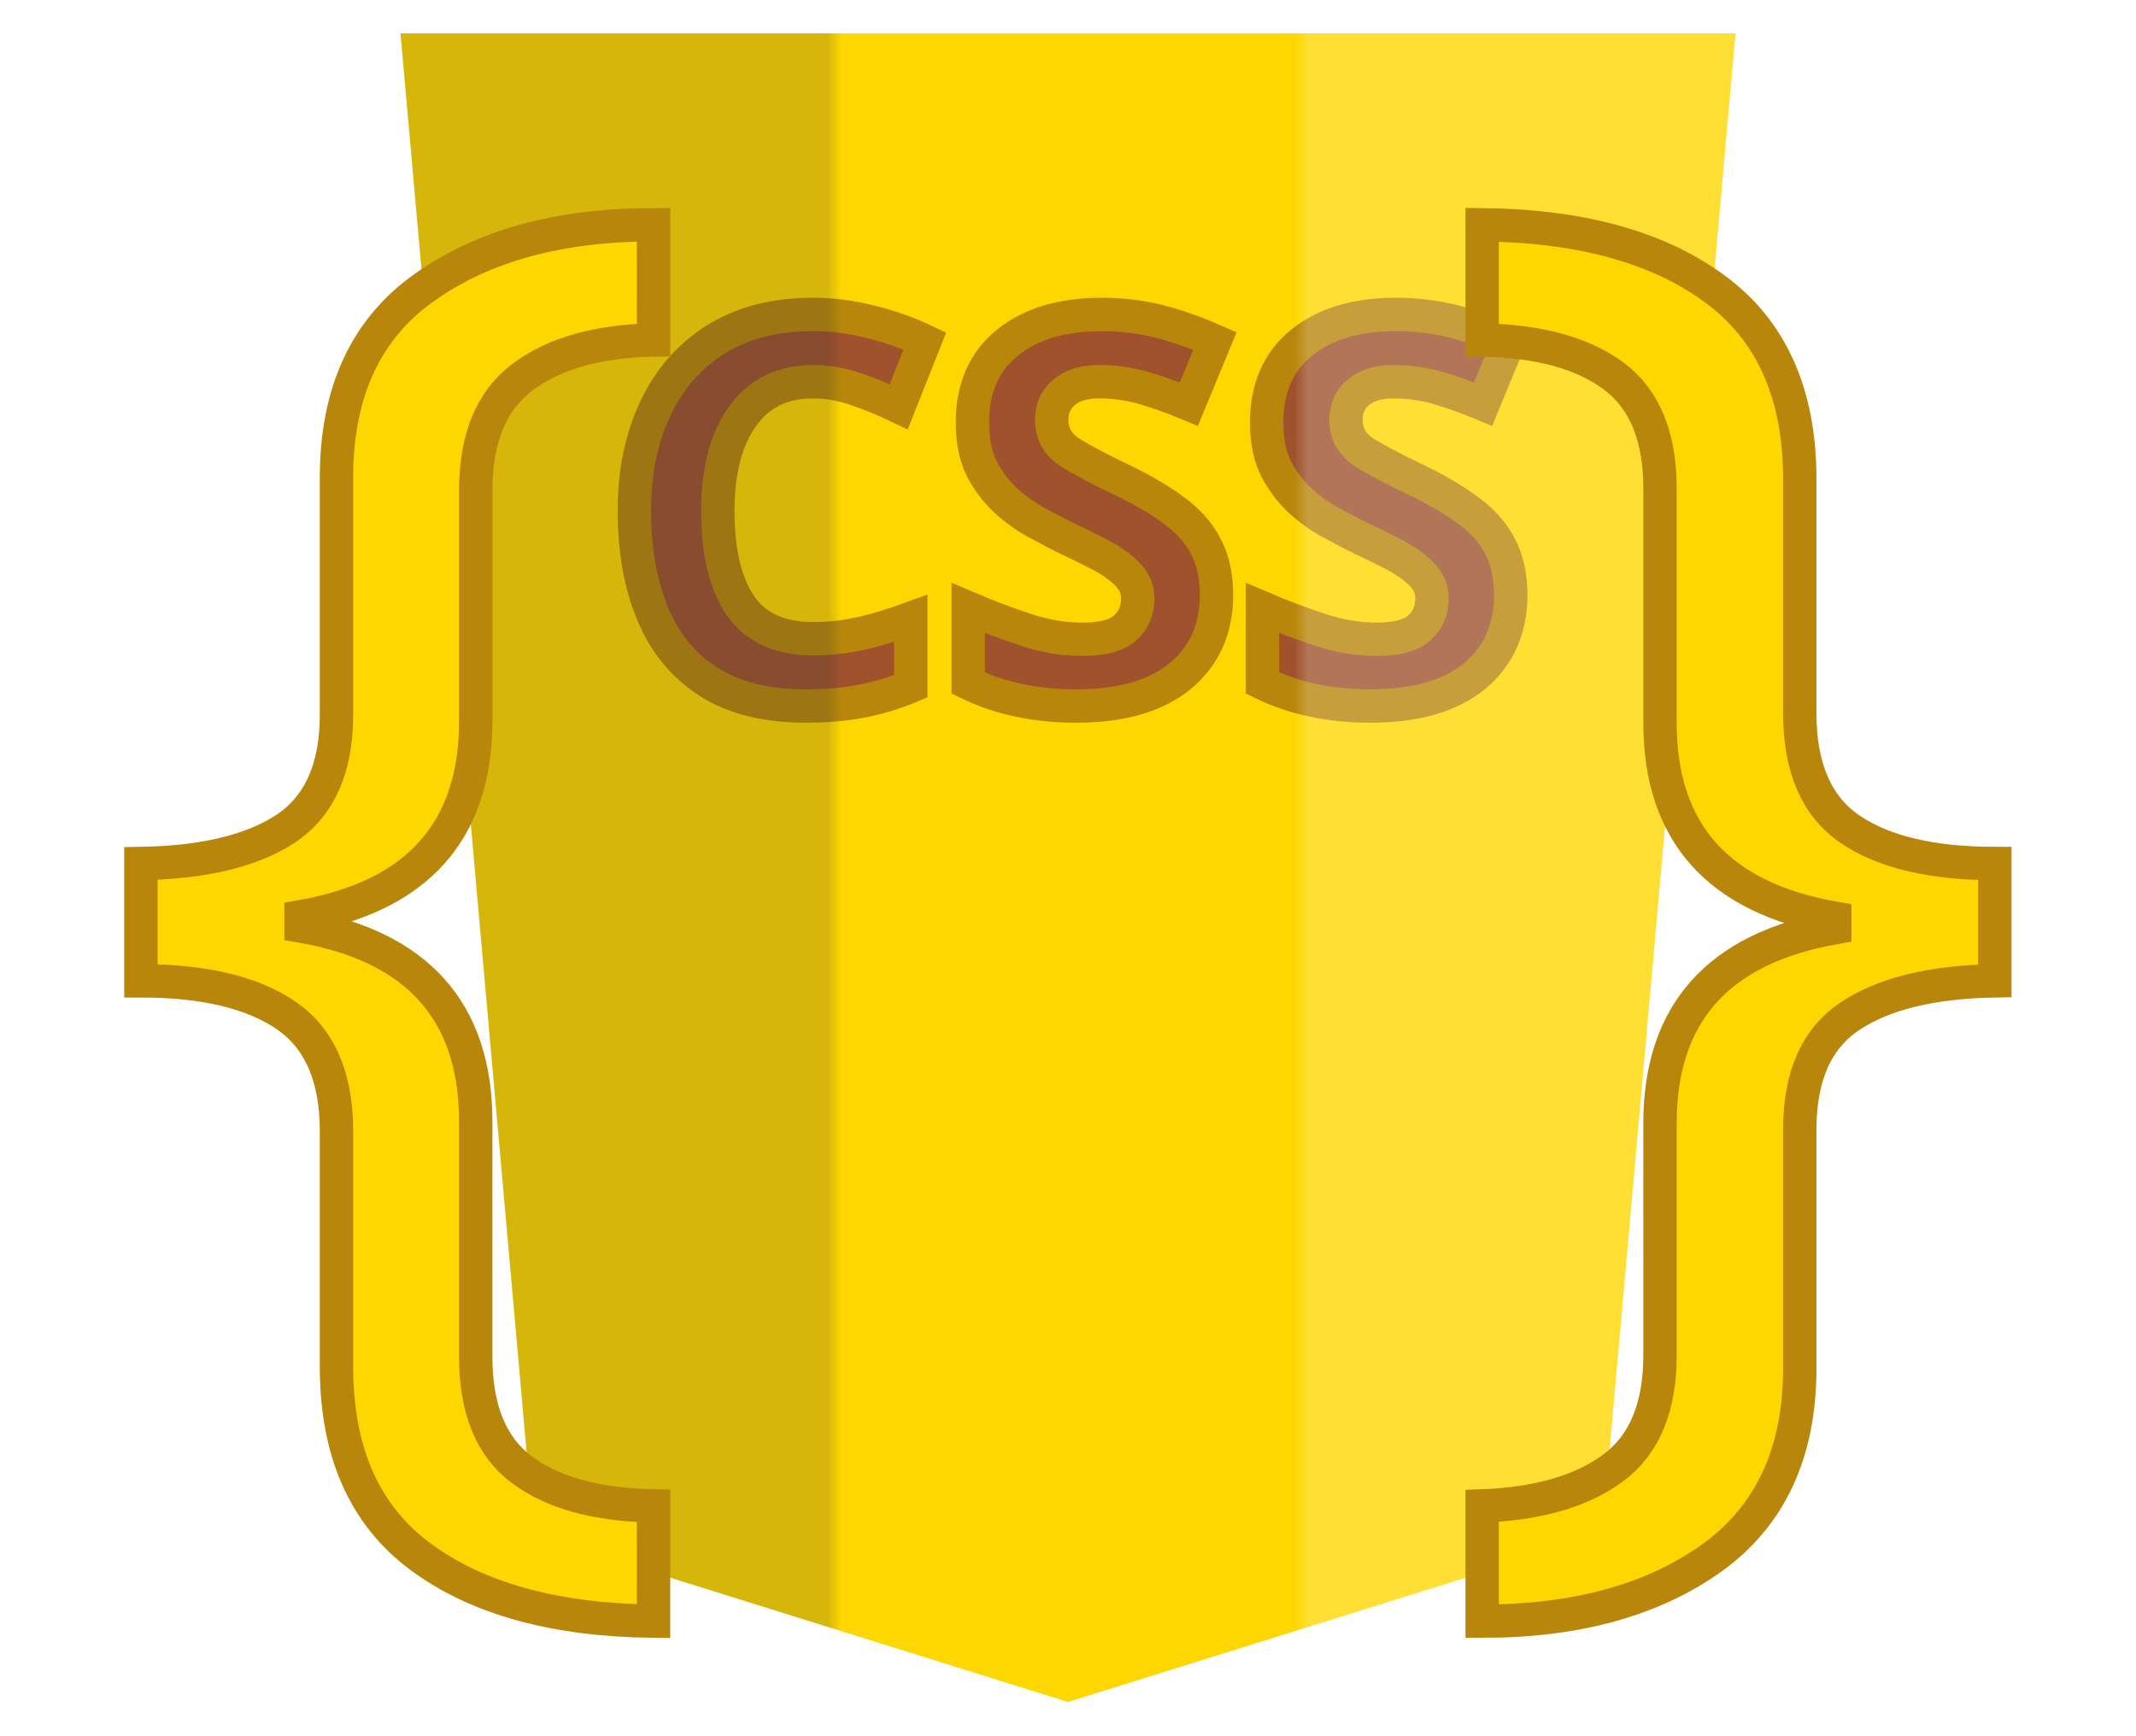
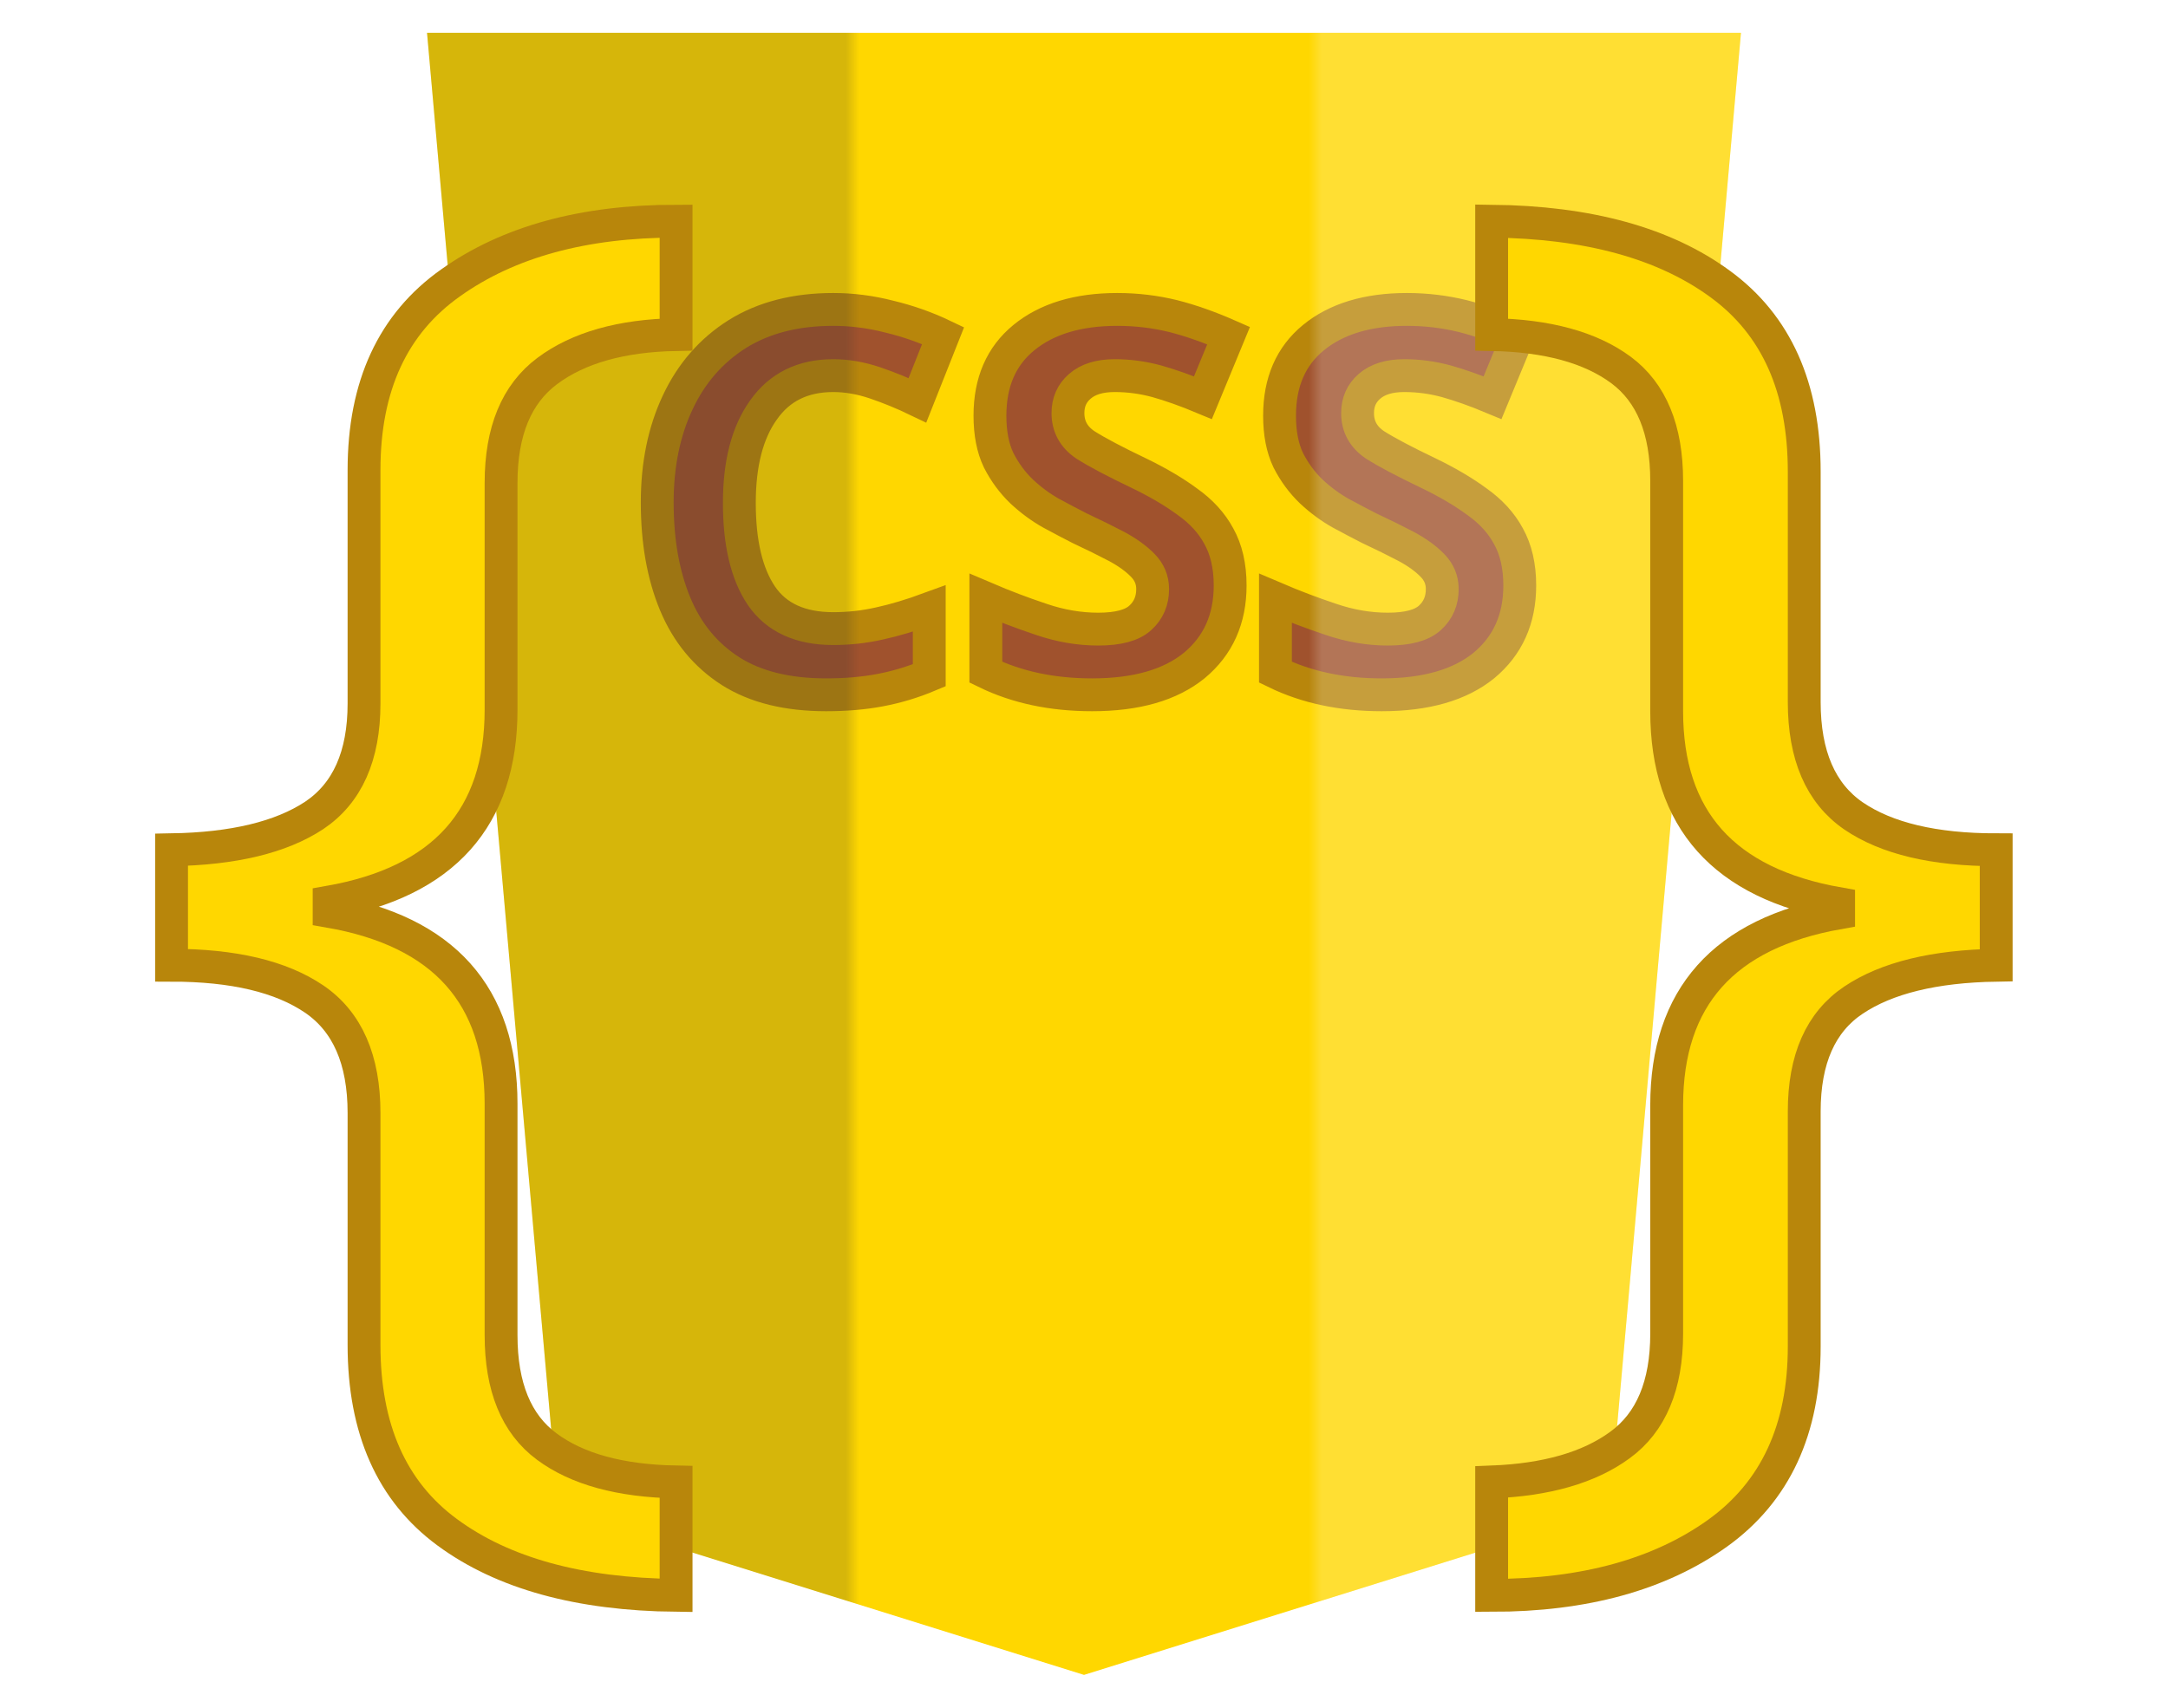
- <svg xmlns="http://www.w3.org/2000/svg" xmlns:xlink="http://www.w3.org/1999/xlink" height="100%" width="100%" id="logo" viewBox="-32 -1 64 52">
+ <svg xmlns="http://www.w3.org/2000/svg" xmlns:xlink="http://www.w3.org/1999/xlink" height="100%" width="100%" id="logo" viewBox="-33 -1 66 52">
  <style>
    svg {  
        font: bold 16px Trebuchet, Tahoma, sans-serif;
        text-anchor: middle;
    }
    </style>
  <defs>
    <path id="shield" d="M-20,0 L20,0 16,45 0,50 -16,45 Z" stroke-width="5" />
    <linearGradient id="bevel">
      <stop offset="32%" stop-opacity="0.2" stop-color="#333" />
      <stop offset="33%" stop-opacity="0" stop-color="#333" />
      <stop offset="67%" stop-opacity="0" stop-color="#fff" />
      <stop offset="68%" stop-opacity="0.2" stop-color="#fff" />
    </linearGradient>
  </defs>
  <g id="css">
    <use xlink:href="#shield" fill="gold" />
    <text x="0" y="20" dy="0 10 10" fill="sienna" stroke="darkGoldenRod">CSS</text>
    <use xlink:href="#shield" fill="url(#bevel)" />
    <g fill="gold" stroke="darkGoldenRod" font-size="48px" font-weight="normal">
      <text x="-20" y="40" rotate="-10">{</text>
      <text x="20" y="40" rotate="10">}</text>
    </g>
  </g>
</svg>
